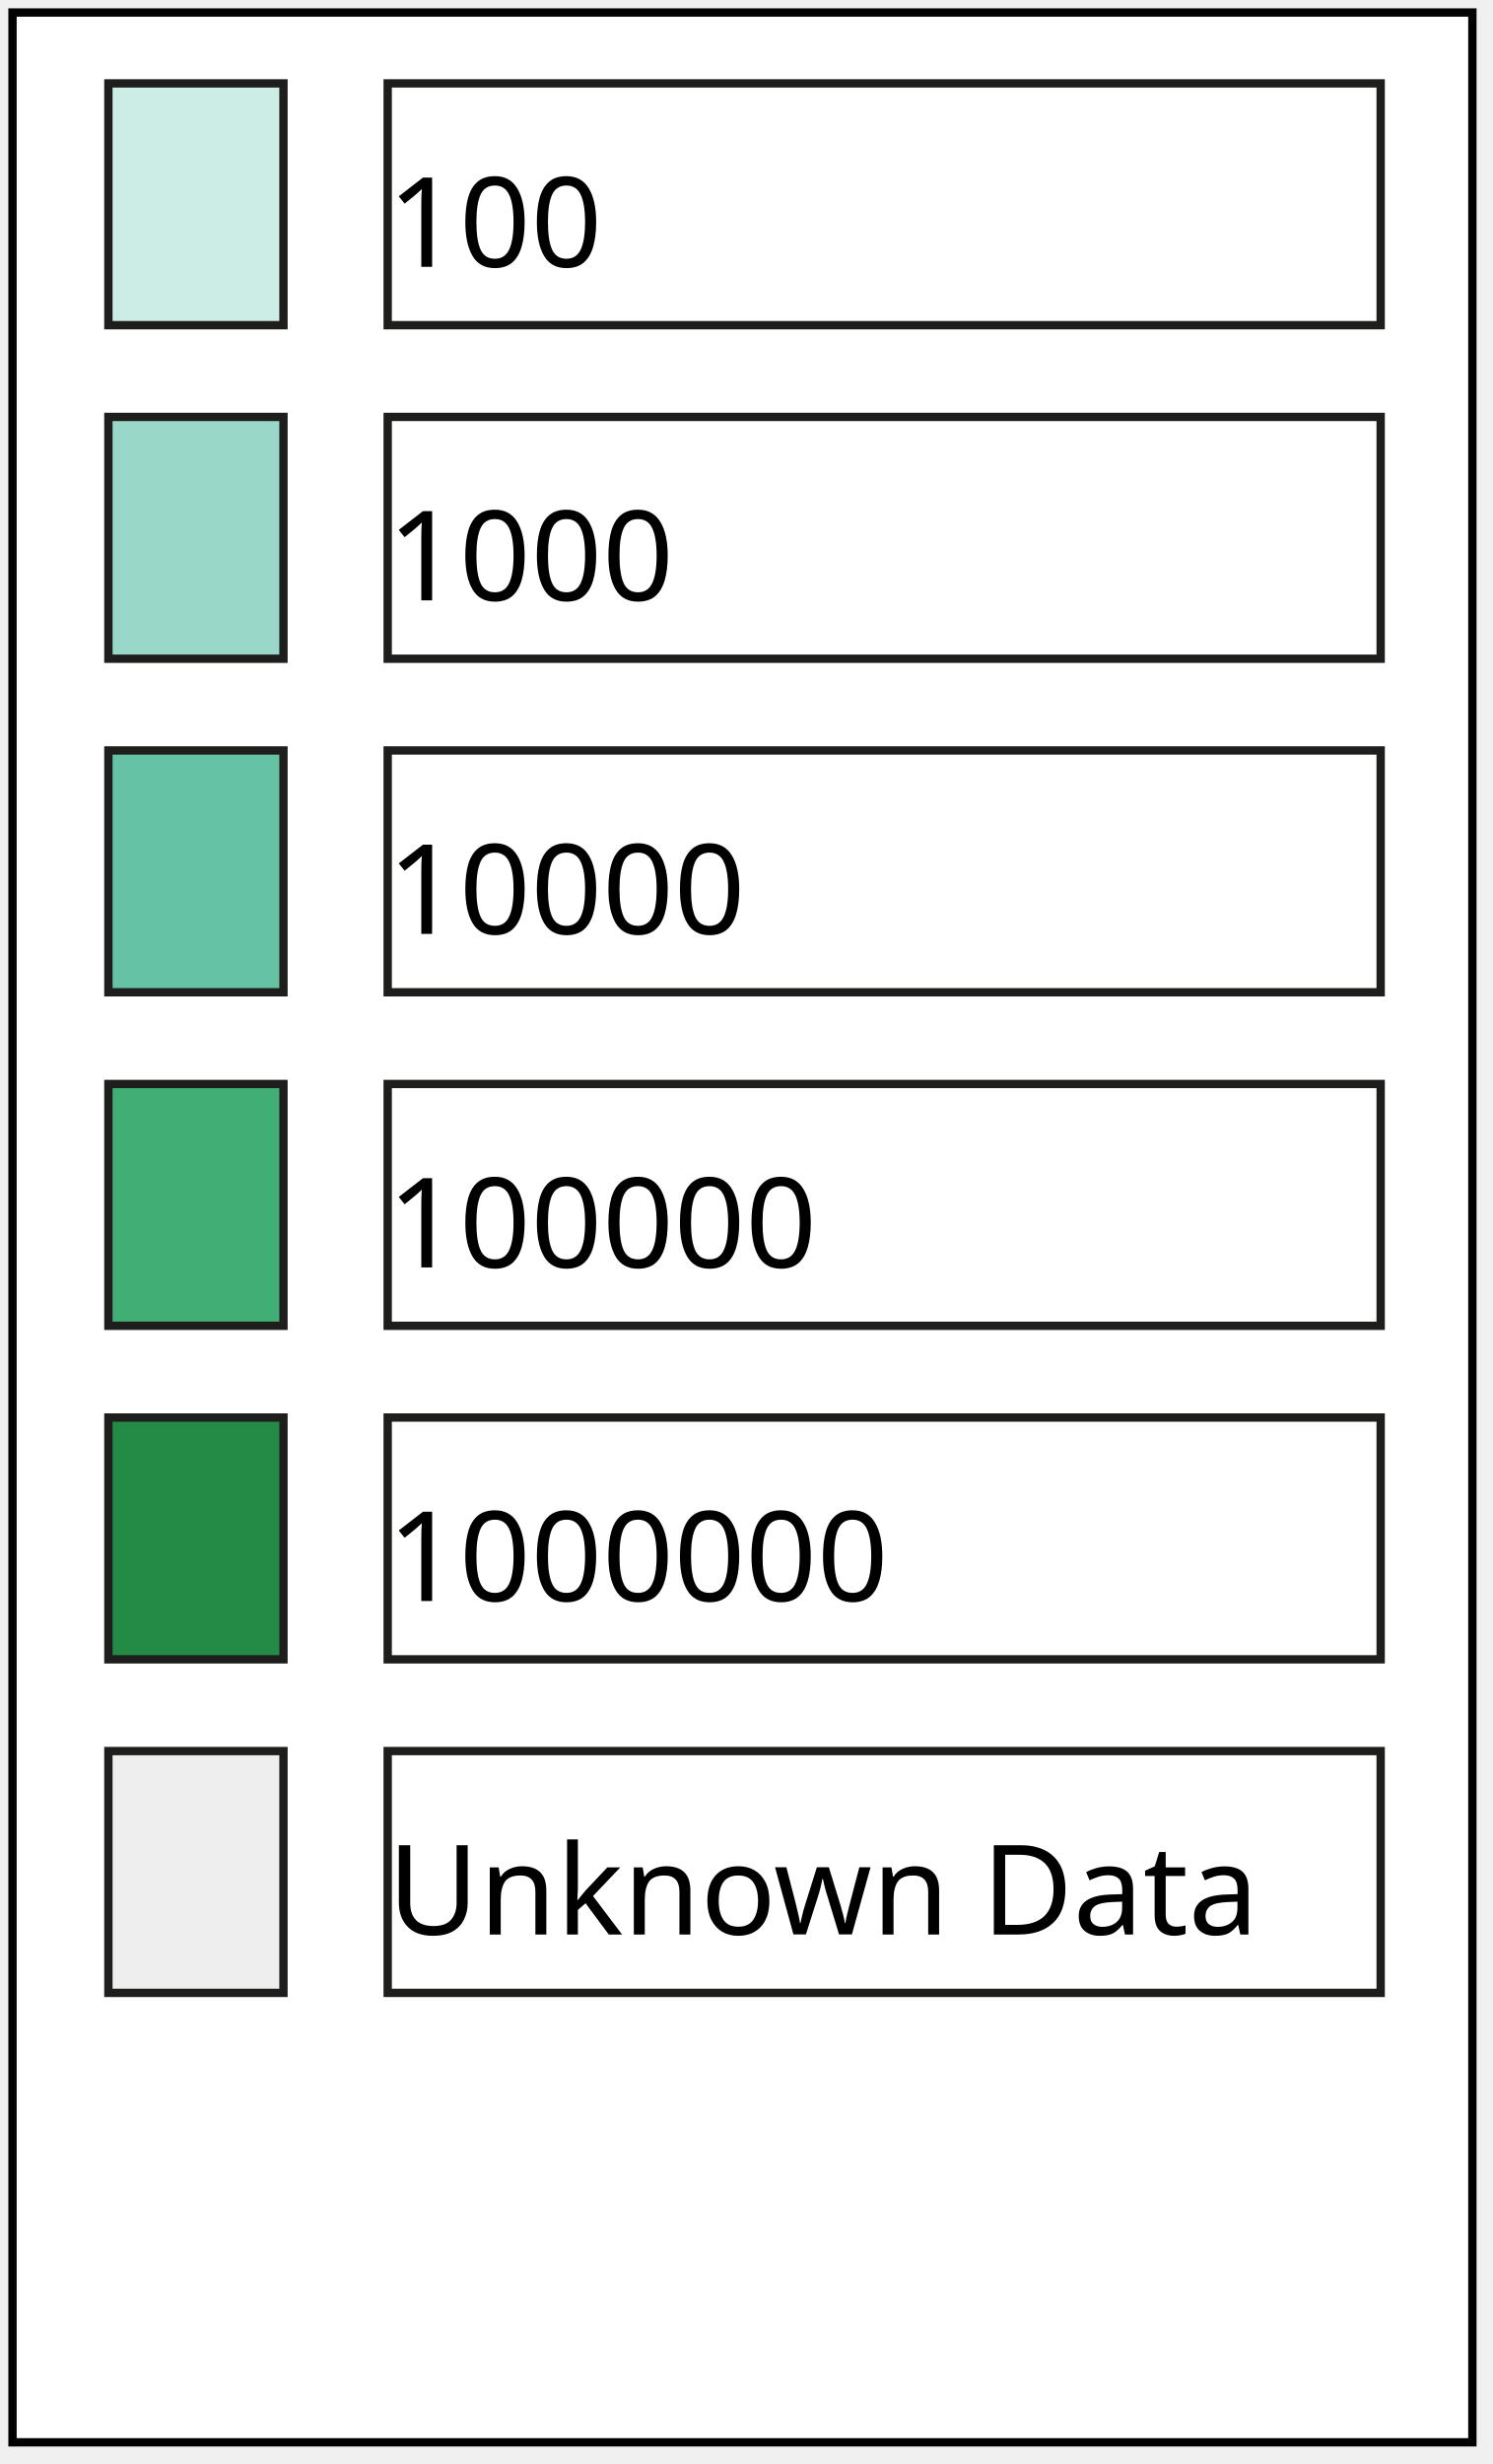
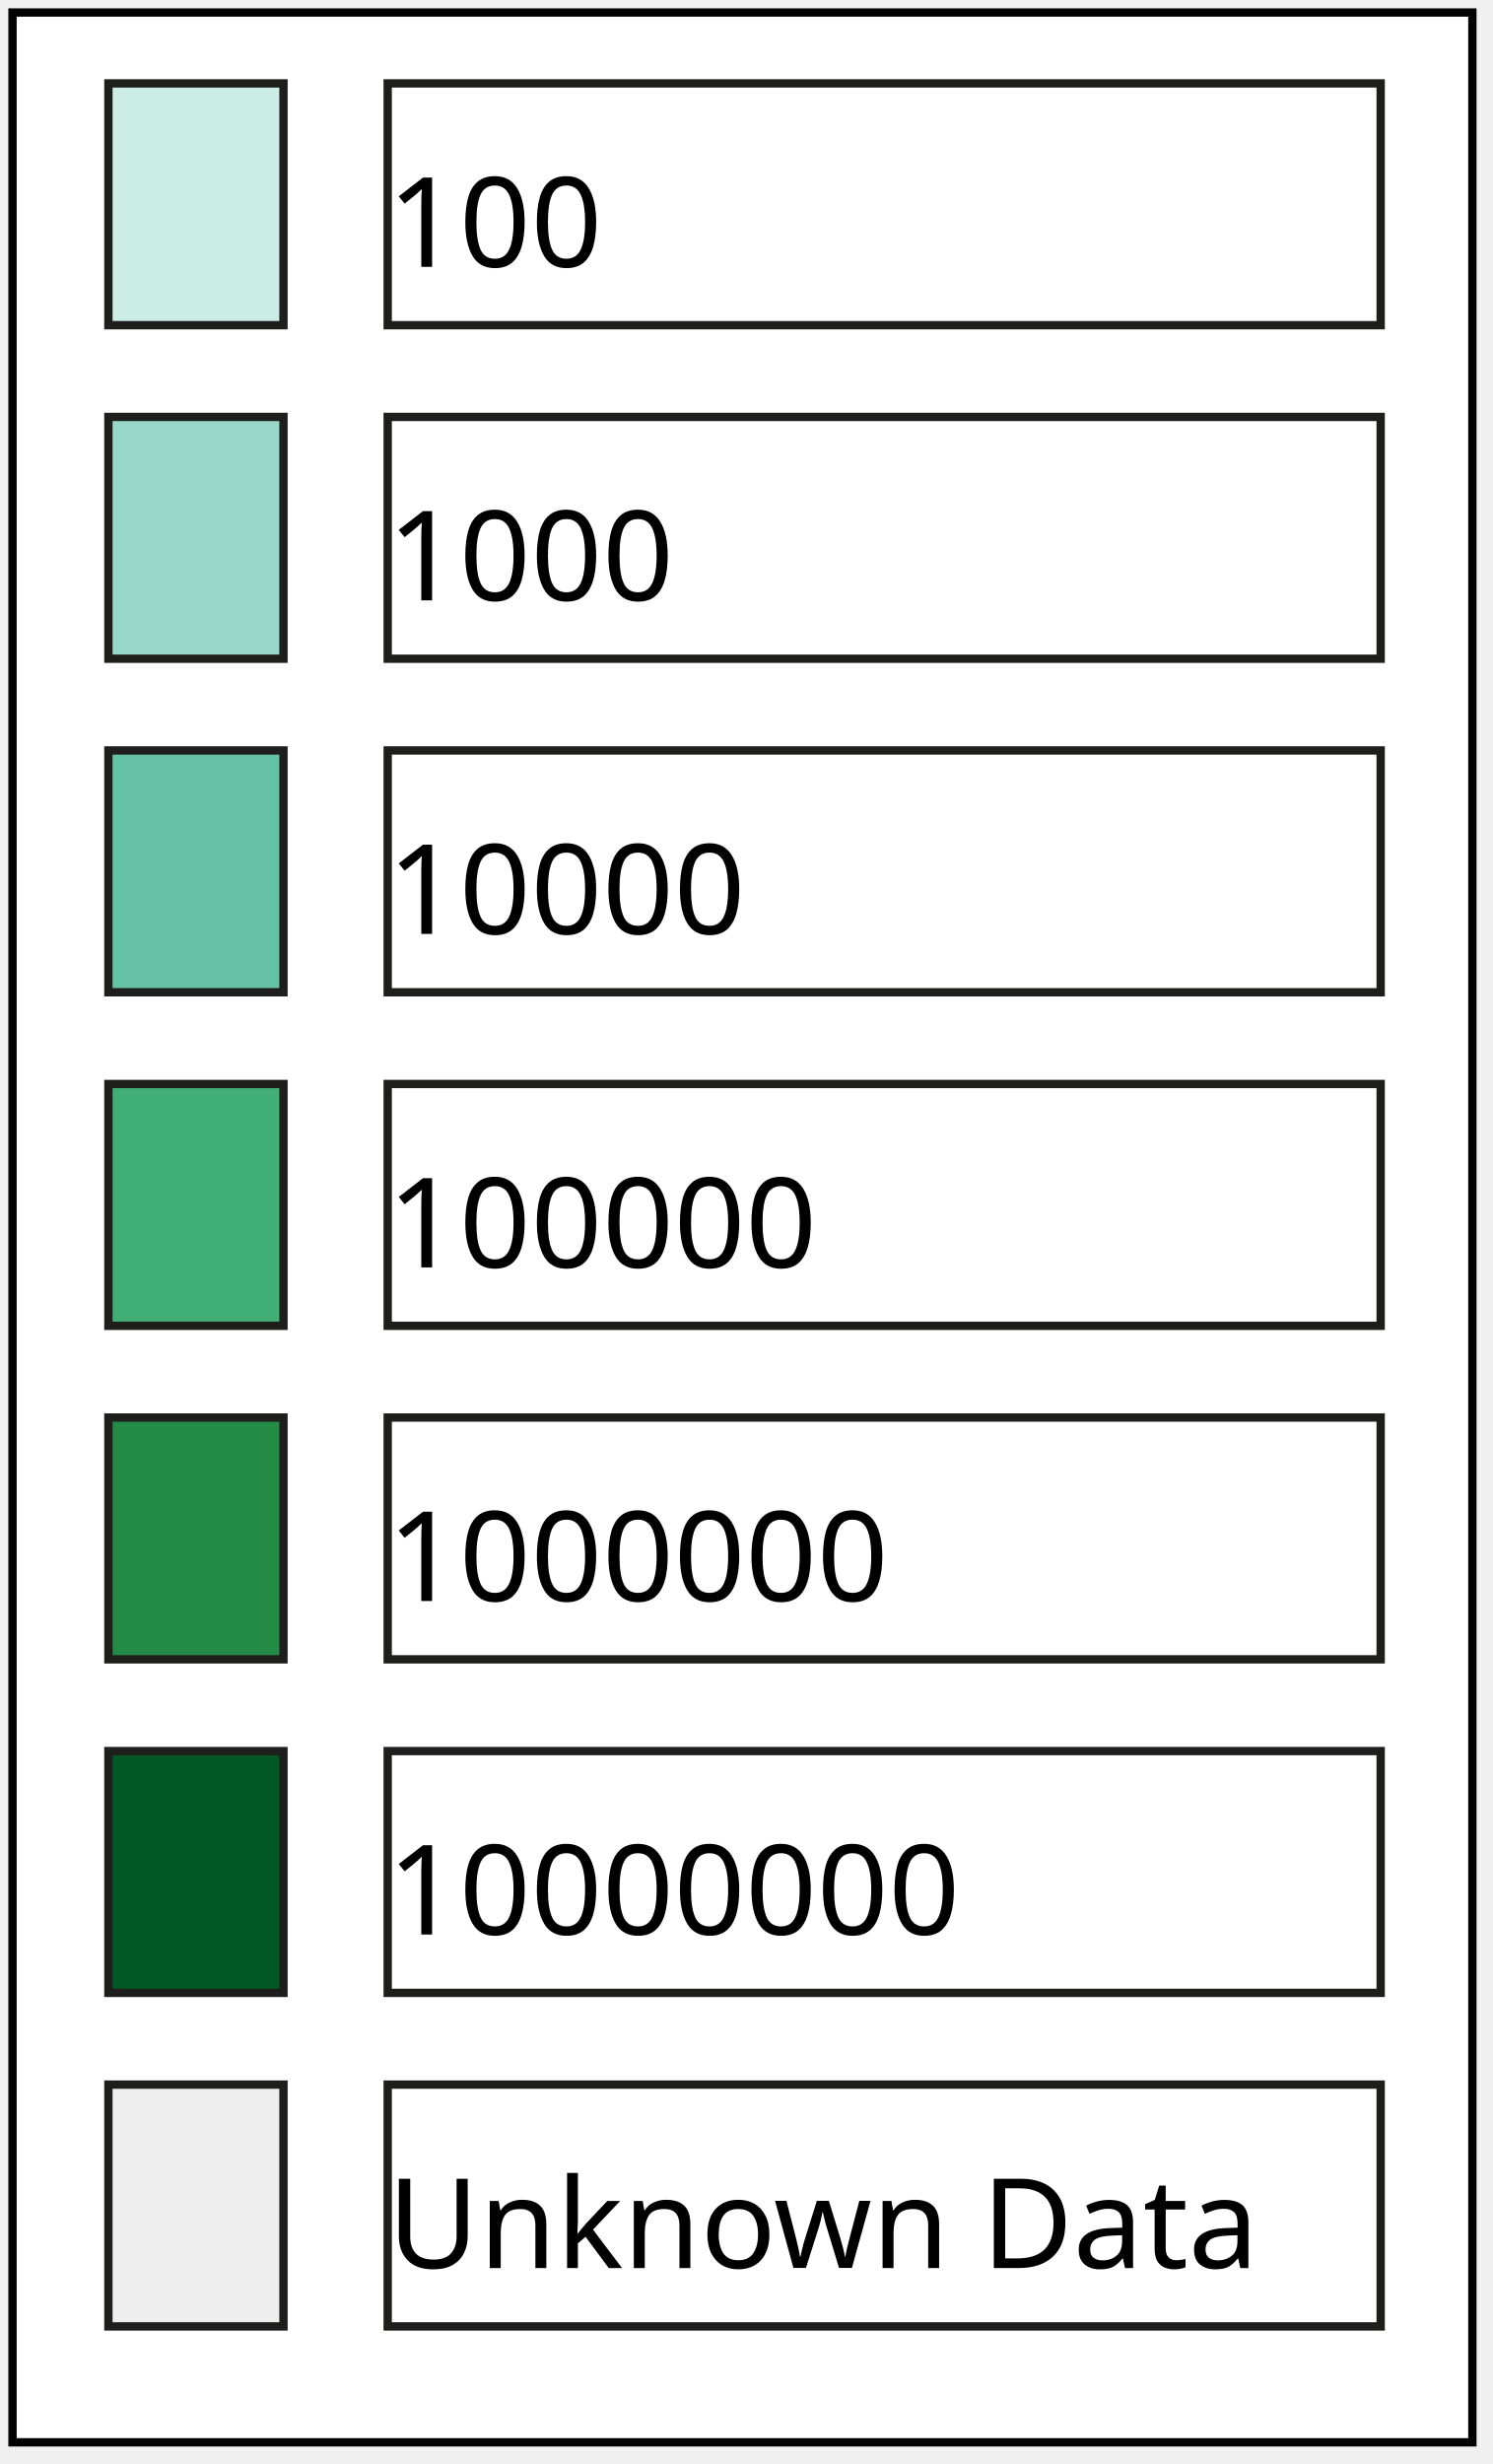
<svg xmlns="http://www.w3.org/2000/svg" version="1.1" id="Laag_1" x="0px" y="0px" viewBox="0 0 179 295.5" style="enable-background:new 0 0 179 295.5;" xml:space="preserve">
  <style type="text/css">
	.st0{fill:#FFFFFF;stroke:#020203;stroke-miterlimit:10;}
	.st100{fill:#ccece6;stroke:#1E1E1C;stroke-miterlimit:10;}
	.st1000{fill:#99d8c9;stroke:#1E1E1C;stroke-miterlimit:10;}
	.st10000{fill:#66c2a4;stroke:#1E1E1C;stroke-miterlimit:10;}
	.st100000{fill:#41ae76;stroke:#1E1E1C;stroke-miterlimit:10;}
	.st1000000{fill:#238b45;stroke:#1E1E1C;stroke-miterlimit:10;}
	.st10000000{fill:#005824;stroke:#1E1E1C;stroke-miterlimit:10;}
- 	.st10000000{fill:#EEEEEE;stroke:#1E1E1C;stroke-miterlimit:10;}
+ 	.st100000000{fill:#EEEEEE;stroke:#1E1E1C;stroke-miterlimit:10;}
	.stUnknown{fill:#EEEEEE;stroke:#1E1E1C;stroke-miterlimit:10;}
	.st2{fill:none;stroke:#1E1E1C;stroke-miterlimit:10;}

</style>
  <rect id="canvas" x="1.5" y="1.5" class="st0" width="175.1" height="291.4" />
  <rect id="kleur1" x="13" y="10" class="st100" width="21" height="29" />
  <rect id="kleur2" x="13" y="50" class="st1000" width="21" height="29" />
  <rect id="kleur3" x="13" y="90" class="st10000" width="21" height="29" />
  <rect id="kleur4" x="13" y="130" class="st100000" width="21" height="29" />
  <rect id="kleur5" x="13" y="170" class="st1000000" width="21" height="29" />
  <rect id="kleur6" x="13" y="210" class="st10000000" width="21" height="29" />
+   <rect id="kleur7" x="13" y="250" class="st100000000" width="21" height="29" />
  <rect id="tekst1" x="46.5" y="10" class="st2" width="119.1" height="29" />
  <rect id="tekst2" x="46.5" y="50" class="st2" width="119.1" height="29" />
  <rect id="tekst3" x="46.5" y="90" class="st2" width="119.1" height="29" />
  <rect id="tekst4" x="46.5" y="130" class="st2" width="119.1" height="29" />
  <rect id="tekst5" x="46.5" y="170" class="st2" width="119.1" height="29" />
  <rect id="tekst6" x="46.5" y="210" class="st2" width="119.1" height="29" />
+   <rect id="tekst7" x="46.5" y="250" class="st2" width="119.1" height="29" />
  <text id="label1" x="46.5" y="32" font-family="Verdana" font-size="15">100</text>
  <text id="label2" x="46.5" y="72" font-family="Verdana" font-size="15">1000</text>
  <text id="label3" x="46.5" y="112" font-family="Verdana" font-size="15">10000</text>
  <text id="label4" x="46.5" y="152" font-family="Verdana" font-size="15">100000</text>
  <text id="label5" x="46.5" y="192" font-family="Verdana" font-size="15">1000000</text>
-   <text id="label6" x="46.5" y="232" font-family="Verdana" font-size="15">Unknown Data</text>
+   <text id="label6" x="46.5" y="232" font-family="Verdana" font-size="15">10000000</text>
+   <text id="label7" x="46.5" y="272" font-family="Verdana" font-size="15">Unknown Data</text>
</svg>
